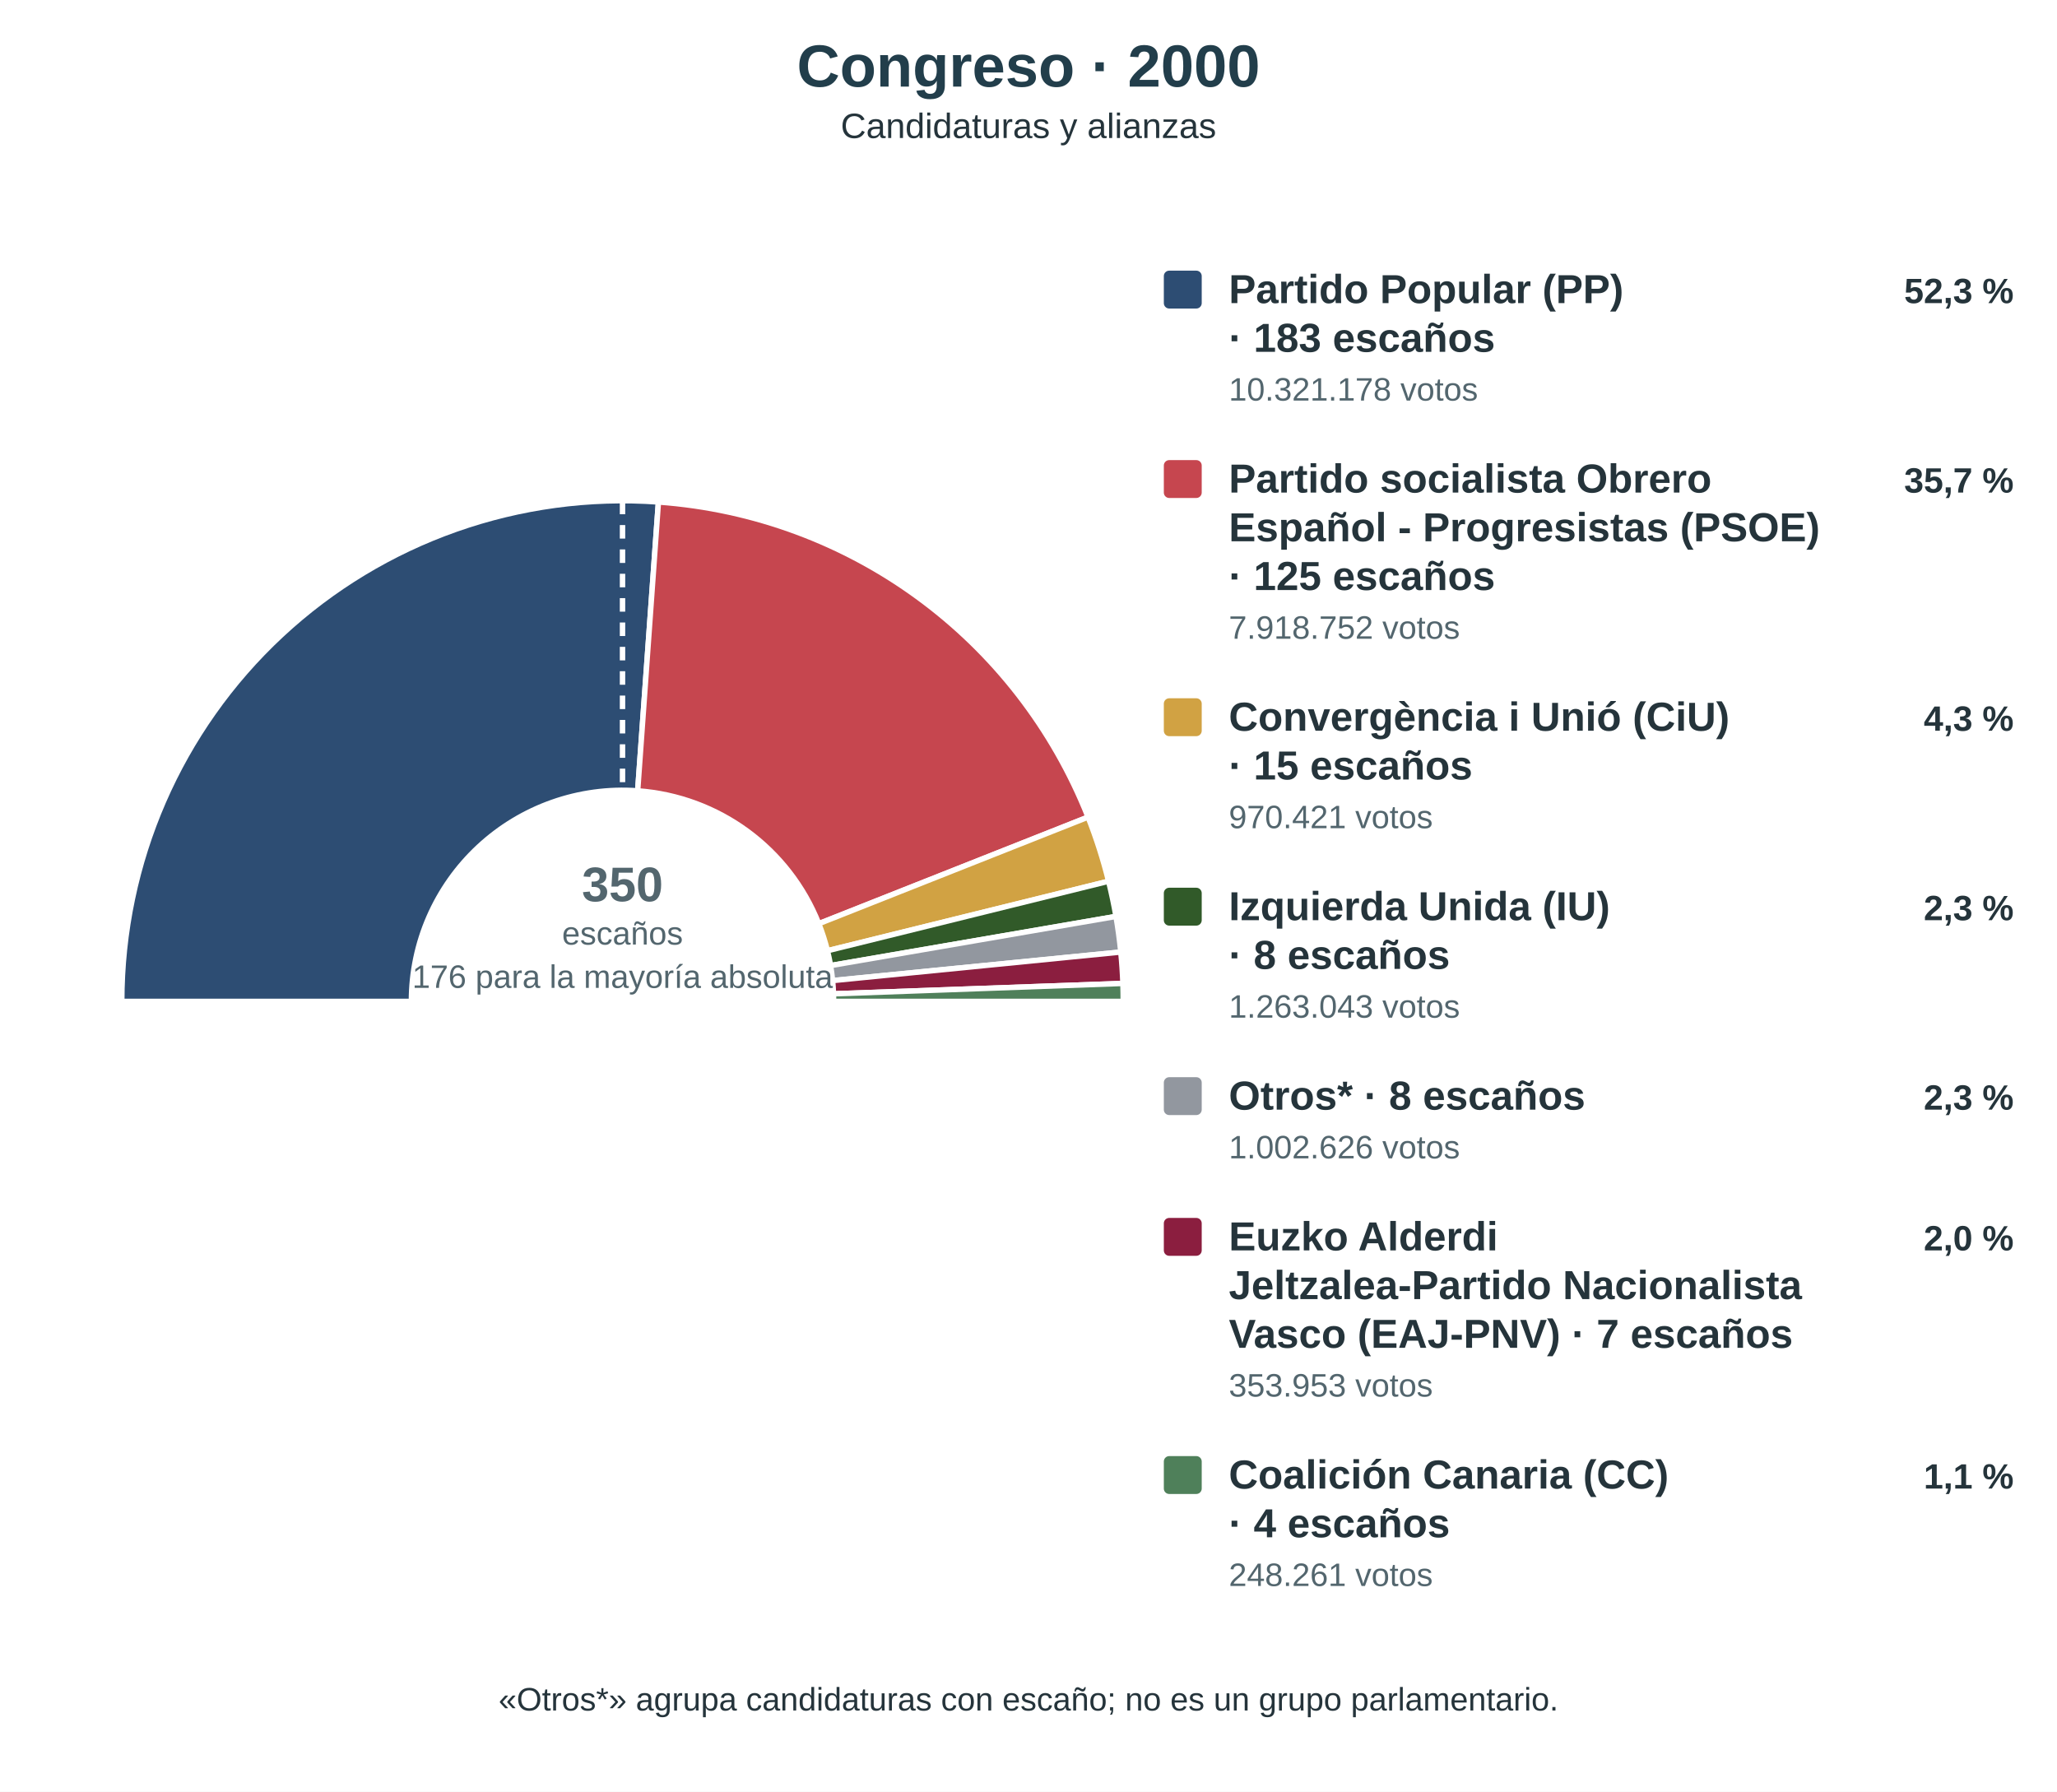
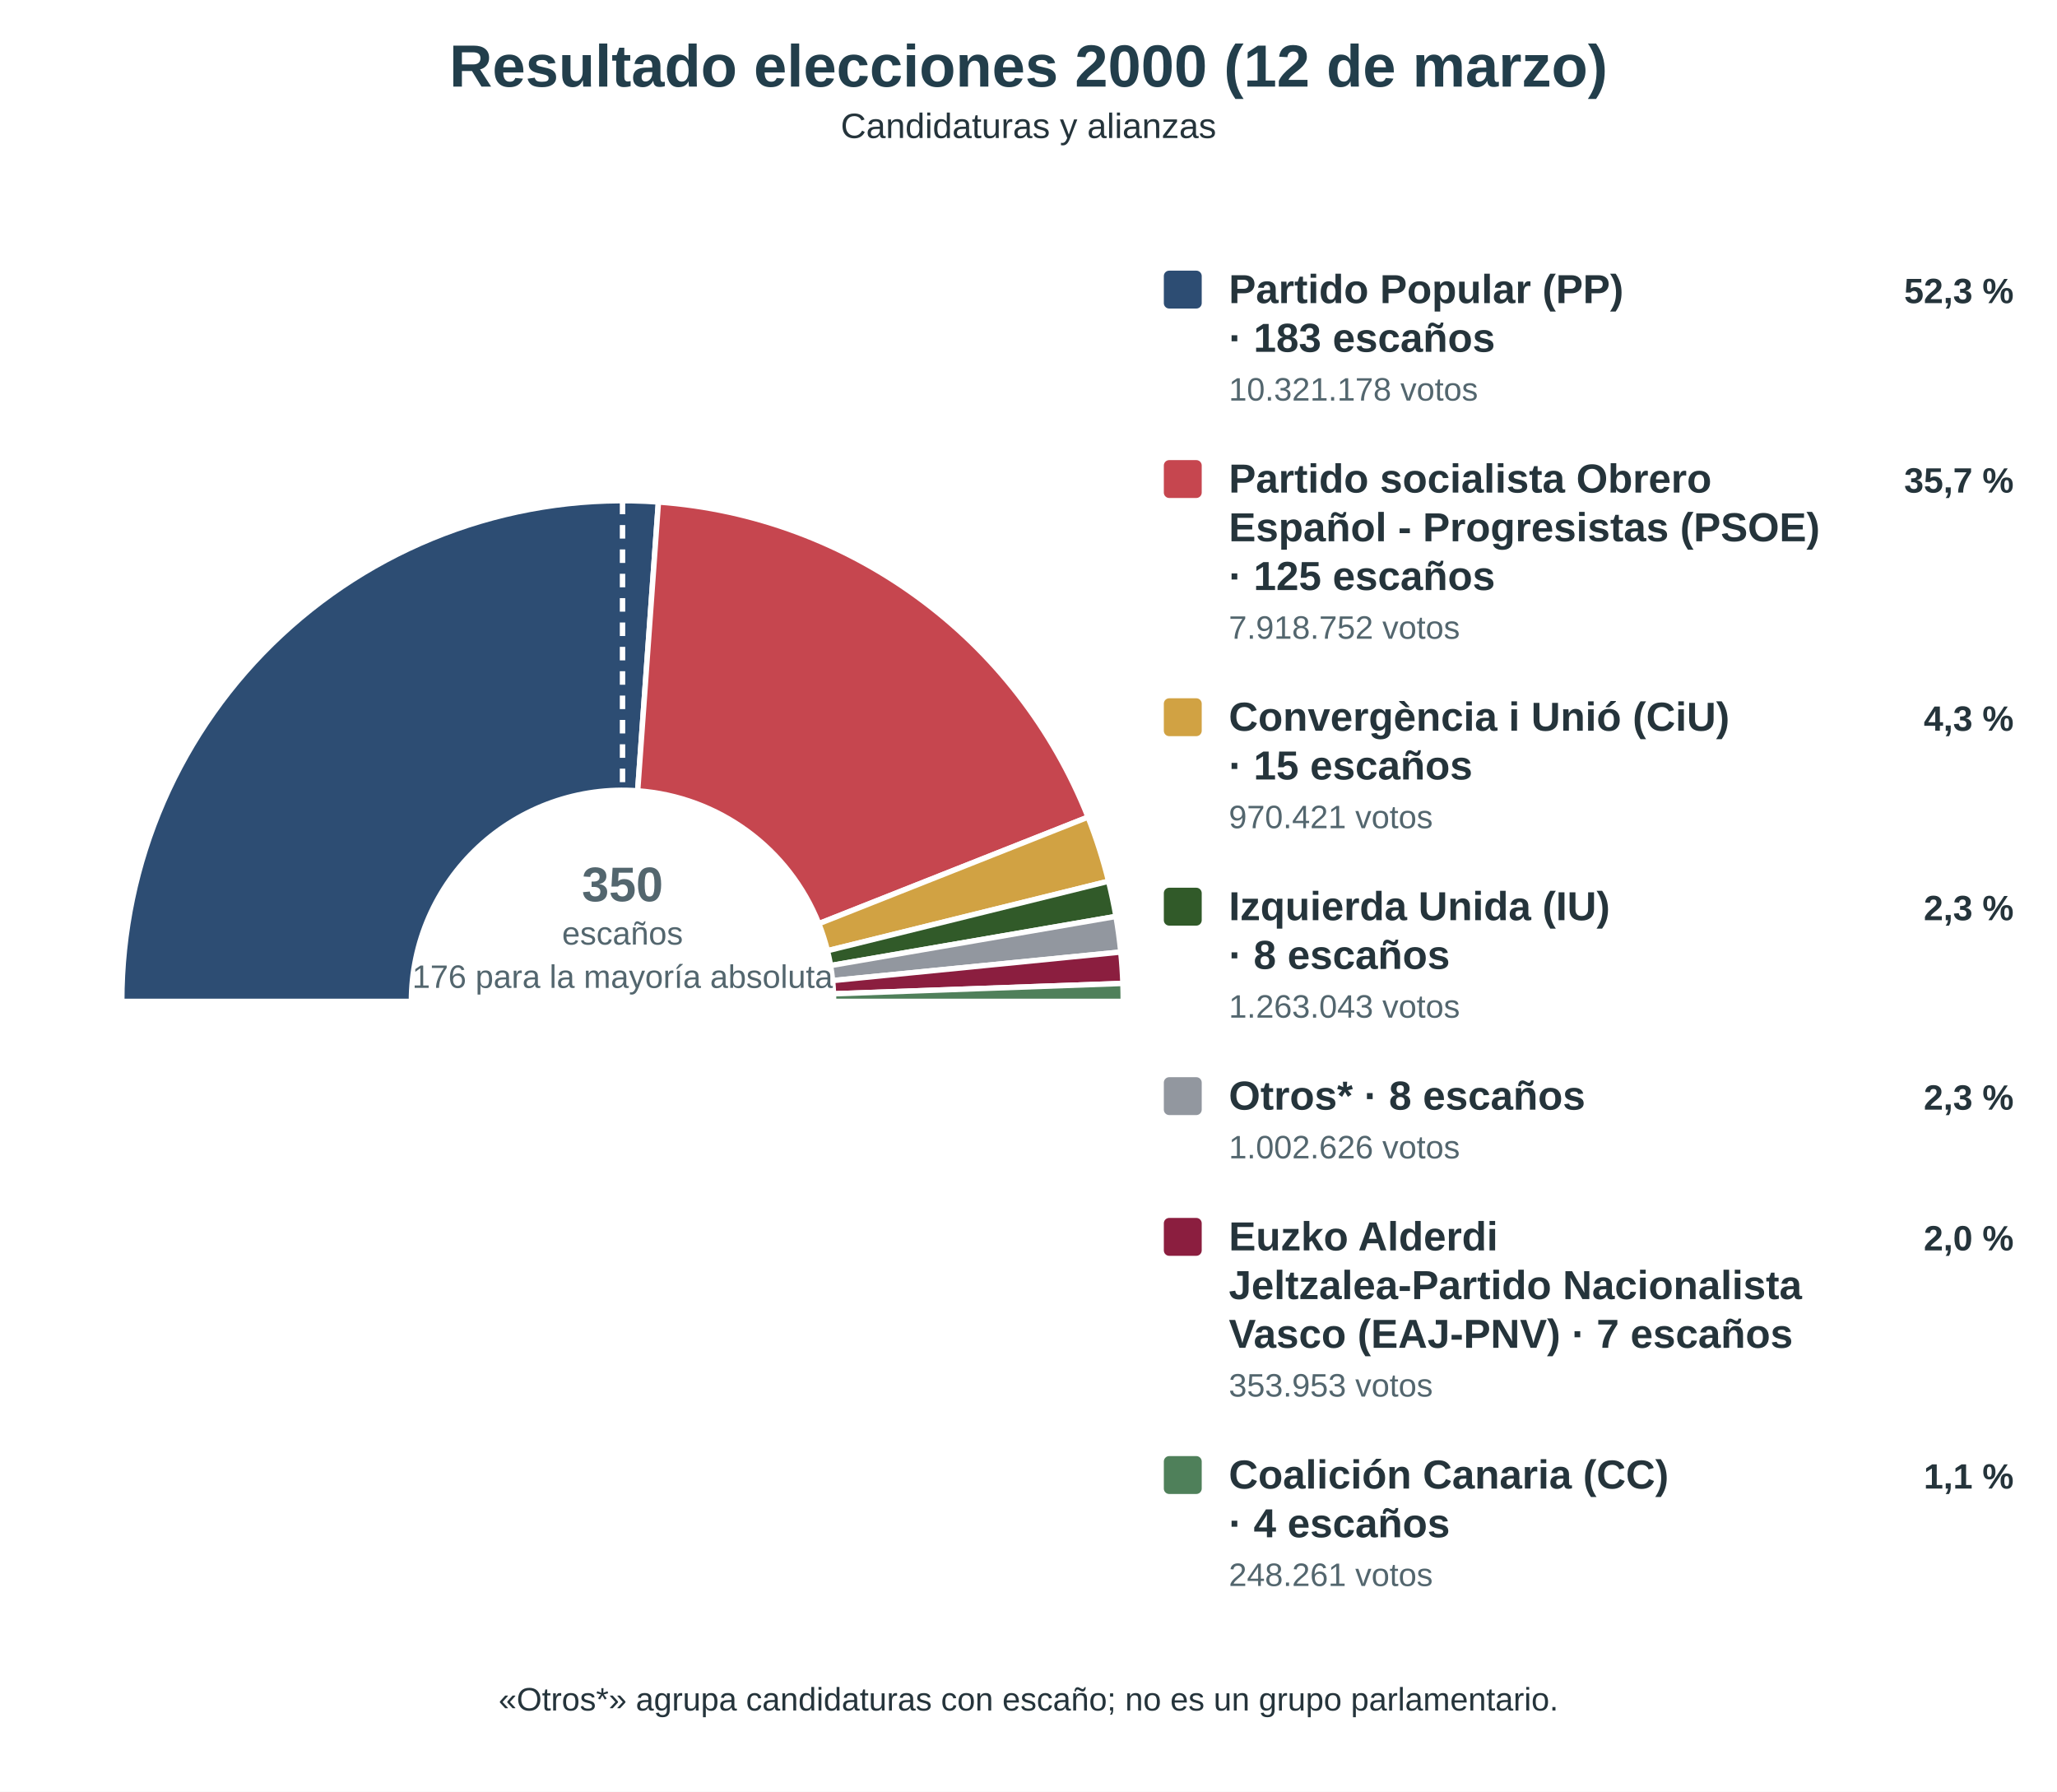
<svg xmlns="http://www.w3.org/2000/svg" width="760" height="662" viewBox="0 0 760 662" role="img" aria-labelledby="title desc">
  <style>text{font-family:"Arial Narrow",Arial,sans-serif;fill:#25343b}.title{font-size:22px;font-weight:700;fill:#223e4b}.subtitle{font-size:13px}.party{font-size:15px;font-weight:700}.share{font-size:13px;font-weight:600}.metric{font-size:12px;fill:#53666e}.center-seat{font-size:18px;font-weight:700;fill:#53666e}.center-note{font-size:12px;fill:#53666e}.footnote{font-size:12px}.sector{stroke:#fff;stroke-width:2}</style>
  <rect width="760" height="662" fill="#fff" />
-   <text class="title" x="380" y="32" text-anchor="middle">Congreso · 2000</text>
+   <text class="title" x="380" y="32" text-anchor="middle">Resultado elecciones 2000 (12 de marzo)</text>
  <text class="subtitle" x="380" y="51" text-anchor="middle">Candidaturas y alianzas</text>
  <path class="sector" data-party="Partido Popular (PP)" data-seats="183" data-seat-percent="52.286" fill="#2d4d73" d="M45.00,370.00 A185,185 0 0 1 243.27,185.48 L235.60,292.20 A78,78 0 0 0 152.00,370.00 Z" />
  <path class="sector" data-party="Partido socialista Obrero Español - Progresistas (PSOE)" data-seats="125" data-seat-percent="35.714" fill="#c6464f" d="M243.27,185.48 A185,185 0 0 1 402.01,301.90 L302.52,341.29 A78,78 0 0 0 235.60,292.20 Z" />
  <path class="sector" data-party="Convergència i Unió (CiU)" data-seats="15" data-seat-percent="4.286" fill="#d1a243" d="M402.01,301.90 A185,185 0 0 1 409.59,325.60 L305.72,351.28 A78,78 0 0 0 302.52,341.29 Z" />
  <path class="sector" data-party="Izquierda Unida (IU)" data-seats="8" data-seat-percent="2.286" fill="#315a29" d="M409.59,325.60 A185,185 0 0 1 412.32,338.60 L306.87,356.76 A78,78 0 0 0 305.72,351.28 Z" />
  <path class="sector" data-party="Otros*" data-seats="8" data-seat-percent="2.286" fill="#92979f" d="M412.32,338.60 A185,185 0 0 1 414.10,351.76 L307.62,362.31 A78,78 0 0 0 306.87,356.76 Z" />
  <path class="sector" data-party="Euzko Alderdi Jeltzalea-Partido Nacionalista Vasco (EAJ-PNV)" data-seats="7" data-seat-percent="2.000" fill="#8b1e3f" d="M414.10,351.76 A185,185 0 0 1 414.88,363.36 L307.95,367.20 A78,78 0 0 0 307.62,362.31 Z" />
  <path class="sector" data-party="Coalición Canaria (CC)" data-seats="4" data-seat-percent="1.143" fill="#4f805a" d="M414.88,363.36 A185,185 0 0 1 415.00,370.00 L308.00,370.00 A78,78 0 0 0 307.95,367.20 Z" />
  <line x1="230" y1="185" x2="230" y2="292" stroke="#fff" stroke-width="2" stroke-dasharray="5 4" />
  <circle cx="230" cy="370" r="77" fill="#fff" />
  <text class="center-seat" x="230" y="333" text-anchor="middle">350</text>
  <text class="center-note" x="230" y="349" text-anchor="middle">escaños</text>
  <text class="center-note" x="230" y="365" text-anchor="middle">176 para la mayoría absoluta</text>
  <rect x="430" y="100" width="14" height="14" rx="2" fill="#2d4d73" />
  <text class="party" x="454" y="112">Partido Popular (PP)</text>
  <text class="share" x="744" y="112" text-anchor="end">52,3 %</text>
  <text class="party" x="454" y="130">· 183 escaños</text>
  <text class="metric" x="454" y="148">10.321.178 votos</text>
  <rect x="430" y="170" width="14" height="14" rx="2" fill="#c6464f" />
  <text class="party" x="454" y="182">Partido socialista Obrero</text>
  <text class="share" x="744" y="182" text-anchor="end">35,7 %</text>
  <text class="party" x="454" y="200">Español - Progresistas (PSOE)</text>
  <text class="party" x="454" y="218">· 125 escaños</text>
  <text class="metric" x="454" y="236">7.918.752 votos</text>
  <rect x="430" y="258" width="14" height="14" rx="2" fill="#d1a243" />
  <text class="party" x="454" y="270">Convergència i Unió (CiU)</text>
  <text class="share" x="744" y="270" text-anchor="end">4,3 %</text>
  <text class="party" x="454" y="288">· 15 escaños</text>
  <text class="metric" x="454" y="306">970.421 votos</text>
  <rect x="430" y="328" width="14" height="14" rx="2" fill="#315a29" />
  <text class="party" x="454" y="340">Izquierda Unida (IU)</text>
  <text class="share" x="744" y="340" text-anchor="end">2,3 %</text>
  <text class="party" x="454" y="358">· 8 escaños</text>
  <text class="metric" x="454" y="376">1.263.043 votos</text>
  <rect x="430" y="398" width="14" height="14" rx="2" fill="#92979f" />
  <text class="party" x="454" y="410">Otros* · 8 escaños</text>
  <text class="share" x="744" y="410" text-anchor="end">2,3 %</text>
  <text class="metric" x="454" y="428">1.002.626 votos</text>
  <rect x="430" y="450" width="14" height="14" rx="2" fill="#8b1e3f" />
  <text class="party" x="454" y="462">Euzko Alderdi</text>
  <text class="share" x="744" y="462" text-anchor="end">2,0 %</text>
  <text class="party" x="454" y="480">Jeltzalea-Partido Nacionalista</text>
  <text class="party" x="454" y="498">Vasco (EAJ-PNV) · 7 escaños</text>
  <text class="metric" x="454" y="516">353.953 votos</text>
  <rect x="430" y="538" width="14" height="14" rx="2" fill="#4f805a" />
  <text class="party" x="454" y="550">Coalición Canaria (CC)</text>
  <text class="share" x="744" y="550" text-anchor="end">1,1 %</text>
  <text class="party" x="454" y="568">· 4 escaños</text>
  <text class="metric" x="454" y="586">248.261 votos</text>
  <text class="footnote" x="380" y="632" text-anchor="middle">«Otros*» agrupa candidaturas con escaño; no es un grupo parlamentario.</text>
</svg>
